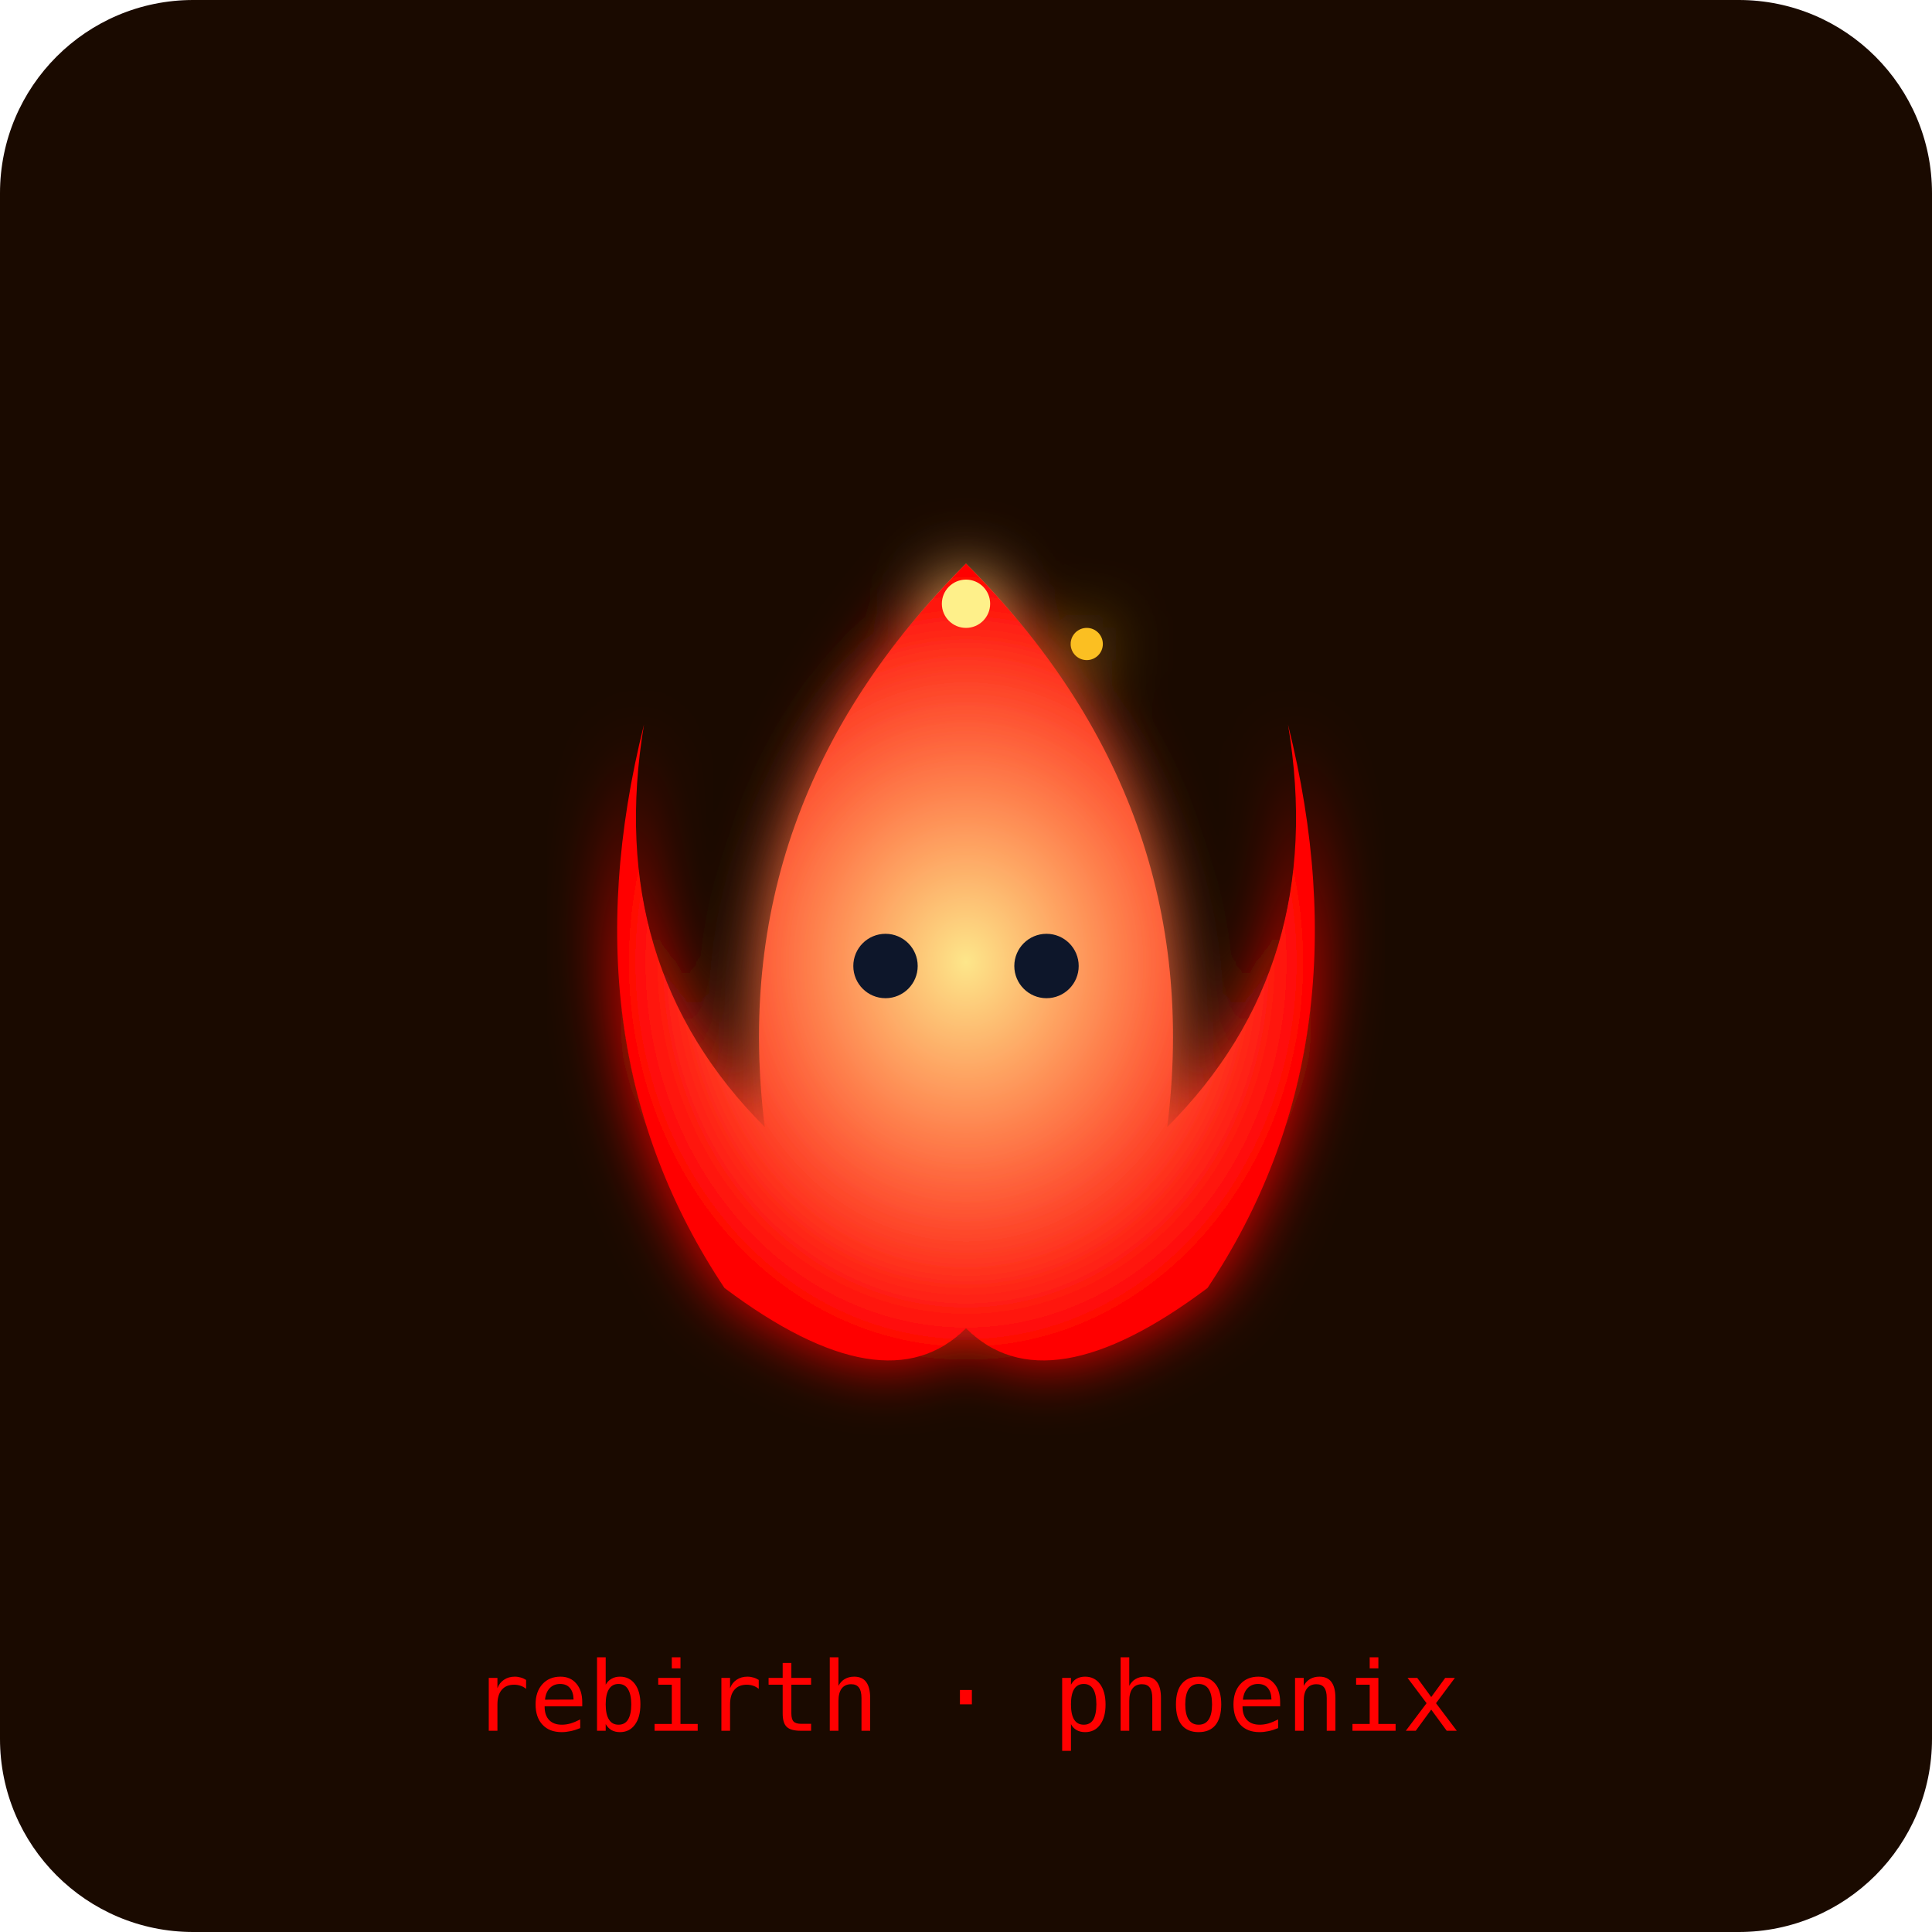
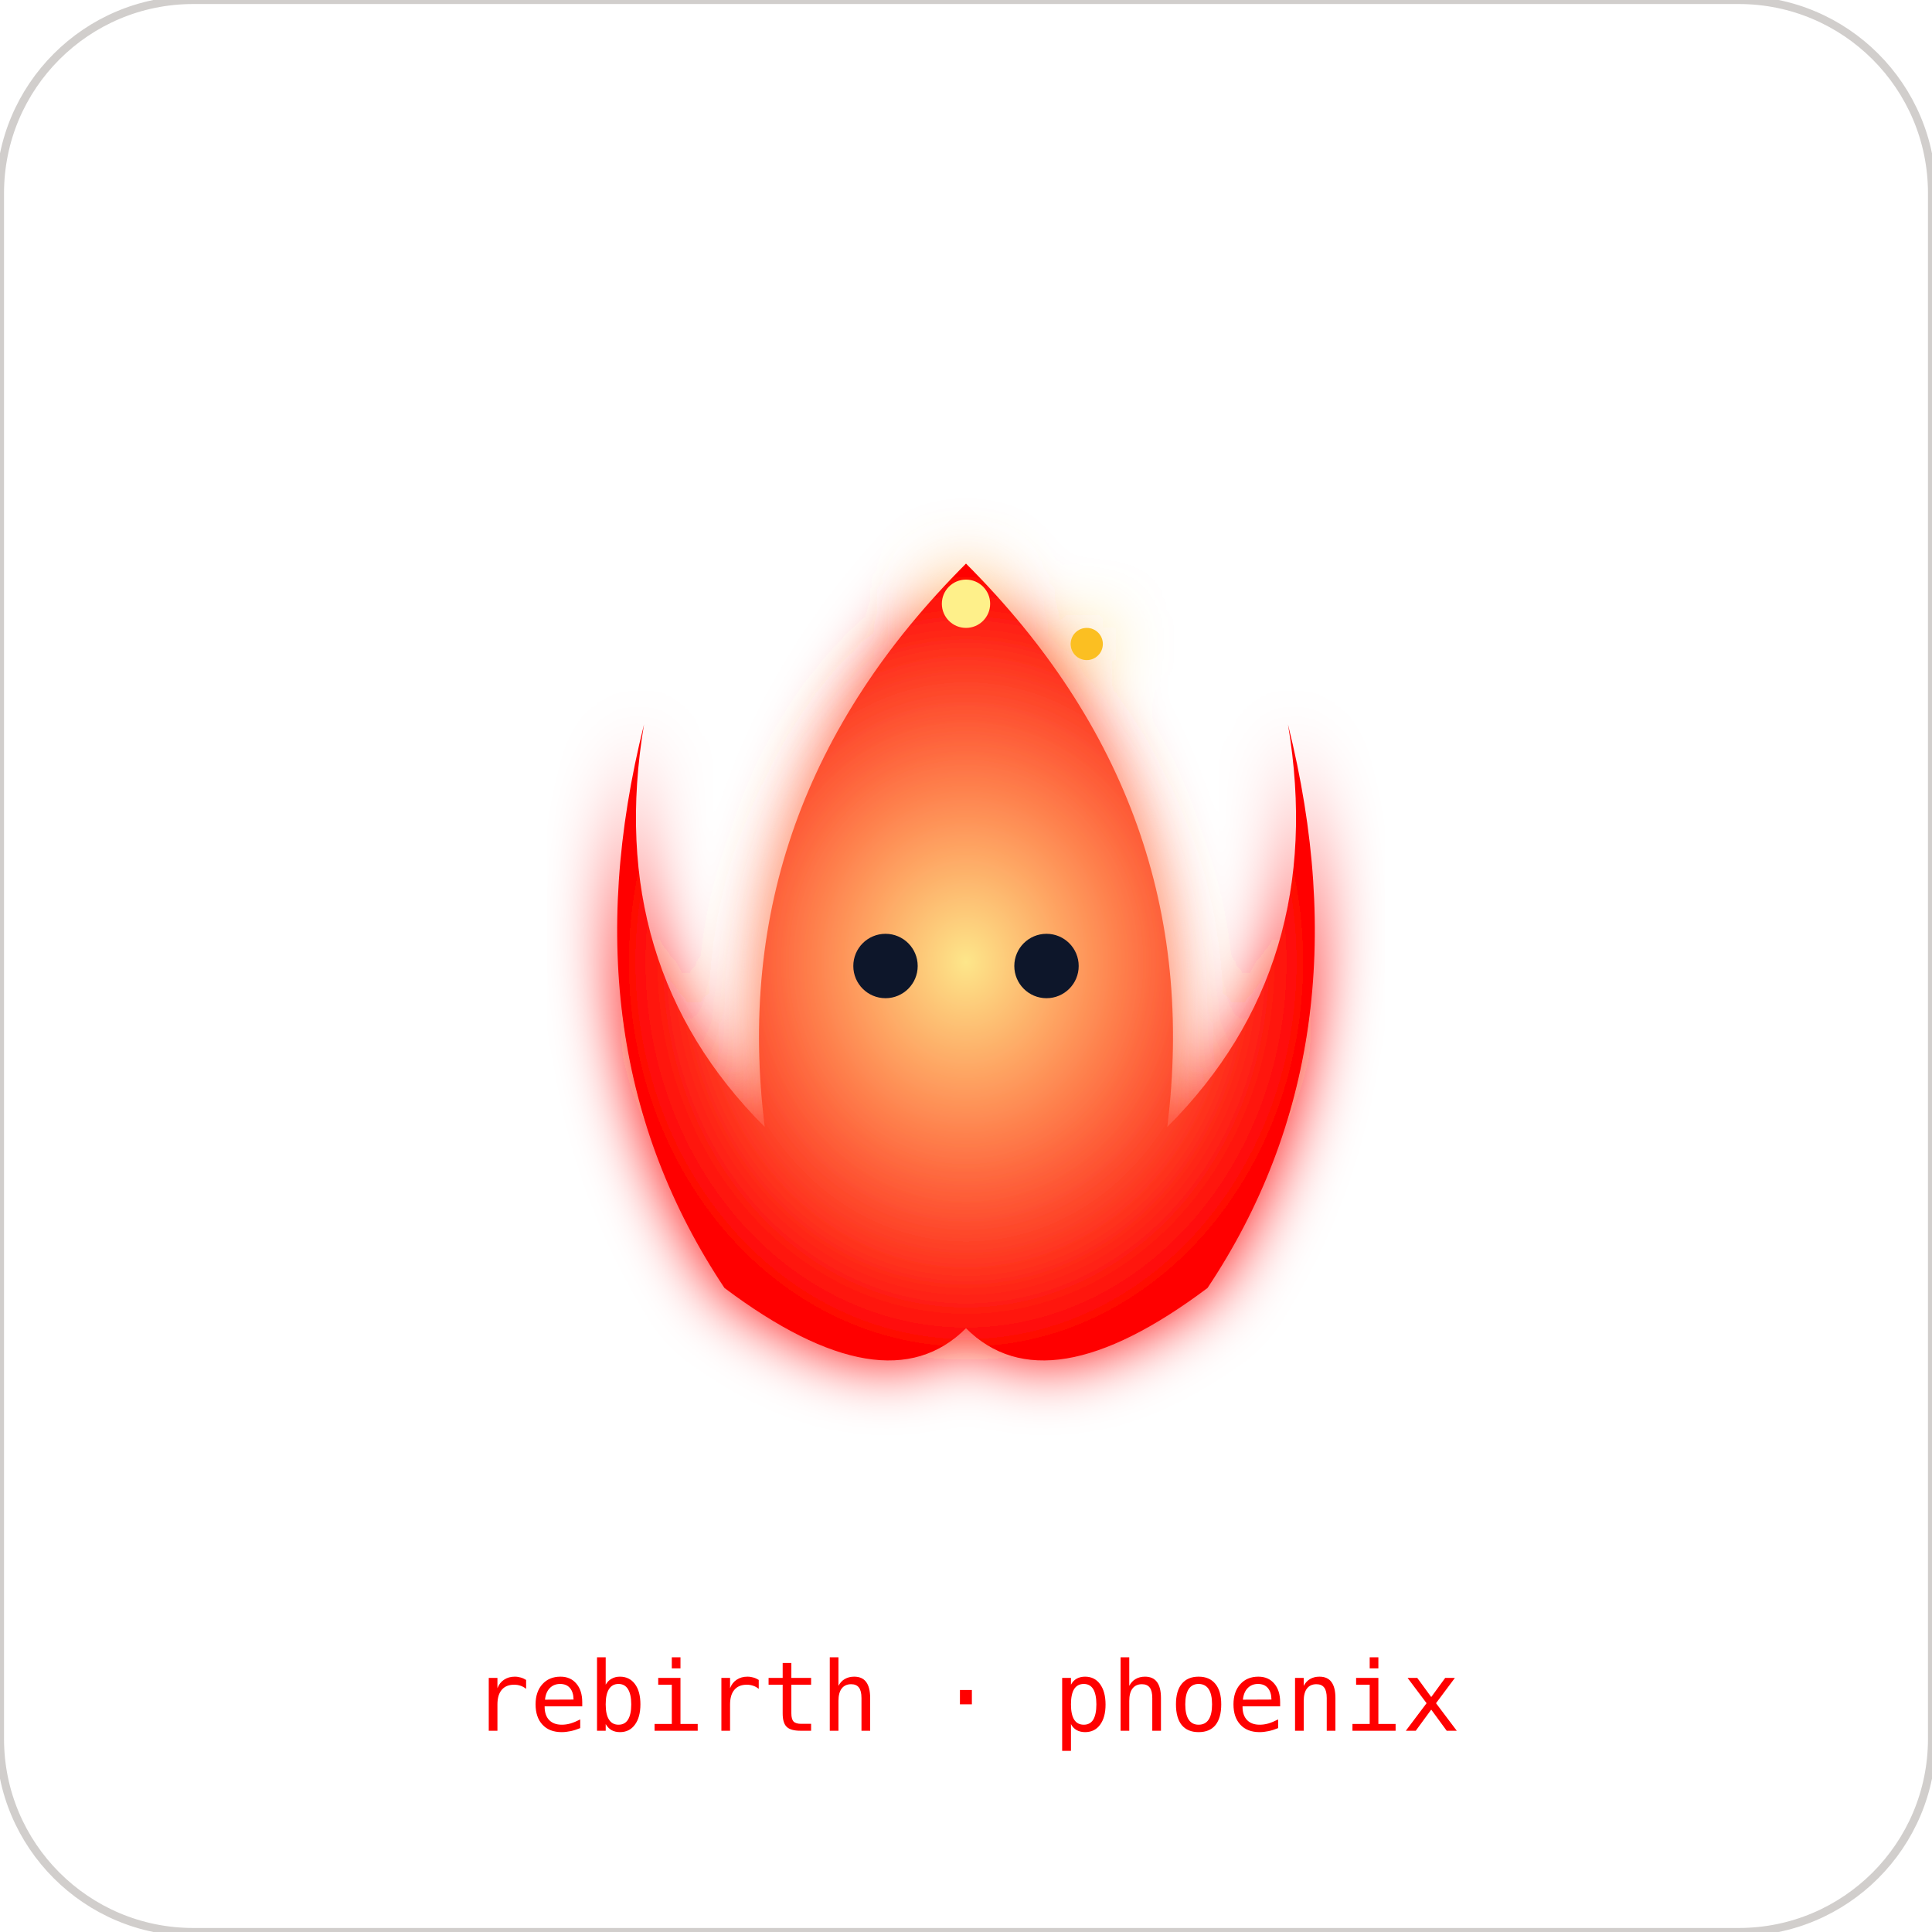
<svg xmlns="http://www.w3.org/2000/svg" viewBox="0 0 240 240" width="240" height="240">
-   <rect width="240" height="240" rx="24" fill="#1a0a00" />
+   <rect width="240" height="240" rx="24" fill="none" stroke="#1a0a00" stroke-opacity="0.2" />
  <defs>
    <radialGradient id="ph">
      <stop offset="0" stop-color="#fde68a" />
      <stop offset="1" stop-color="#ff0000" />
    </radialGradient>
    <filter id="phg">
      <feGaussianBlur stdDeviation="4" />
      <feMerge>
        <feMergeNode />
        <feMergeNode in="SourceGraphic" />
      </feMerge>
    </filter>
  </defs>
  <g transform="translate(120 120) scale(1)" filter="url(#phg)">
-     <animateTransform attributeName="transform" type="translate" values="120 120;120 114;120 120" dur="3s" repeatCount="indefinite" />
+     <animateTransform attributeName="transform" type="translate" values="120 120;120 114;120 120" dur="2s" repeatCount="indefinite" />
    <path d="M0 -50 Q30 -20 25 20 Q45 0 40 -30 Q50 10 30 40 Q10 55 0 45 Q-10 55 -30 40 Q-50 10 -40 -30 Q-45 0 -25 20 Q-30 -20 0 -50" fill="url(#ph)" />
    <circle cx="-10" cy="0" r="4" fill="#0f172a" />
    <circle cx="10" cy="0" r="4" fill="#0f172a" />
    <circle cx="0" cy="-45" r="3" fill="#fef08a">
-       <animate attributeName="cy" values="-45;-65;-45" dur="1.8s" repeatCount="indefinite" />
-       <animate attributeName="opacity" values="1;0;1" dur="1.8s" repeatCount="indefinite" />
+       <animate attributeName="cy" values="-45;-65;-45" dur="1.2s" repeatCount="indefinite" />
+       <animate attributeName="opacity" values="1;0;1" dur="1.2s" repeatCount="indefinite" />
    </circle>
    <circle cx="15" cy="-40" r="2" fill="#fbbf24">
-       <animate attributeName="cy" values="-40;-60;-40" dur="1.5s" repeatCount="indefinite" />
+       <animate attributeName="cy" values="-40;-60;-40" dur="1s" repeatCount="indefinite" />
    </circle>
  </g>
  <text x="120" y="215" text-anchor="middle" font-family="monospace" font-size="12" fill="#ff0000">rebirth · phoenix</text>
</svg>
